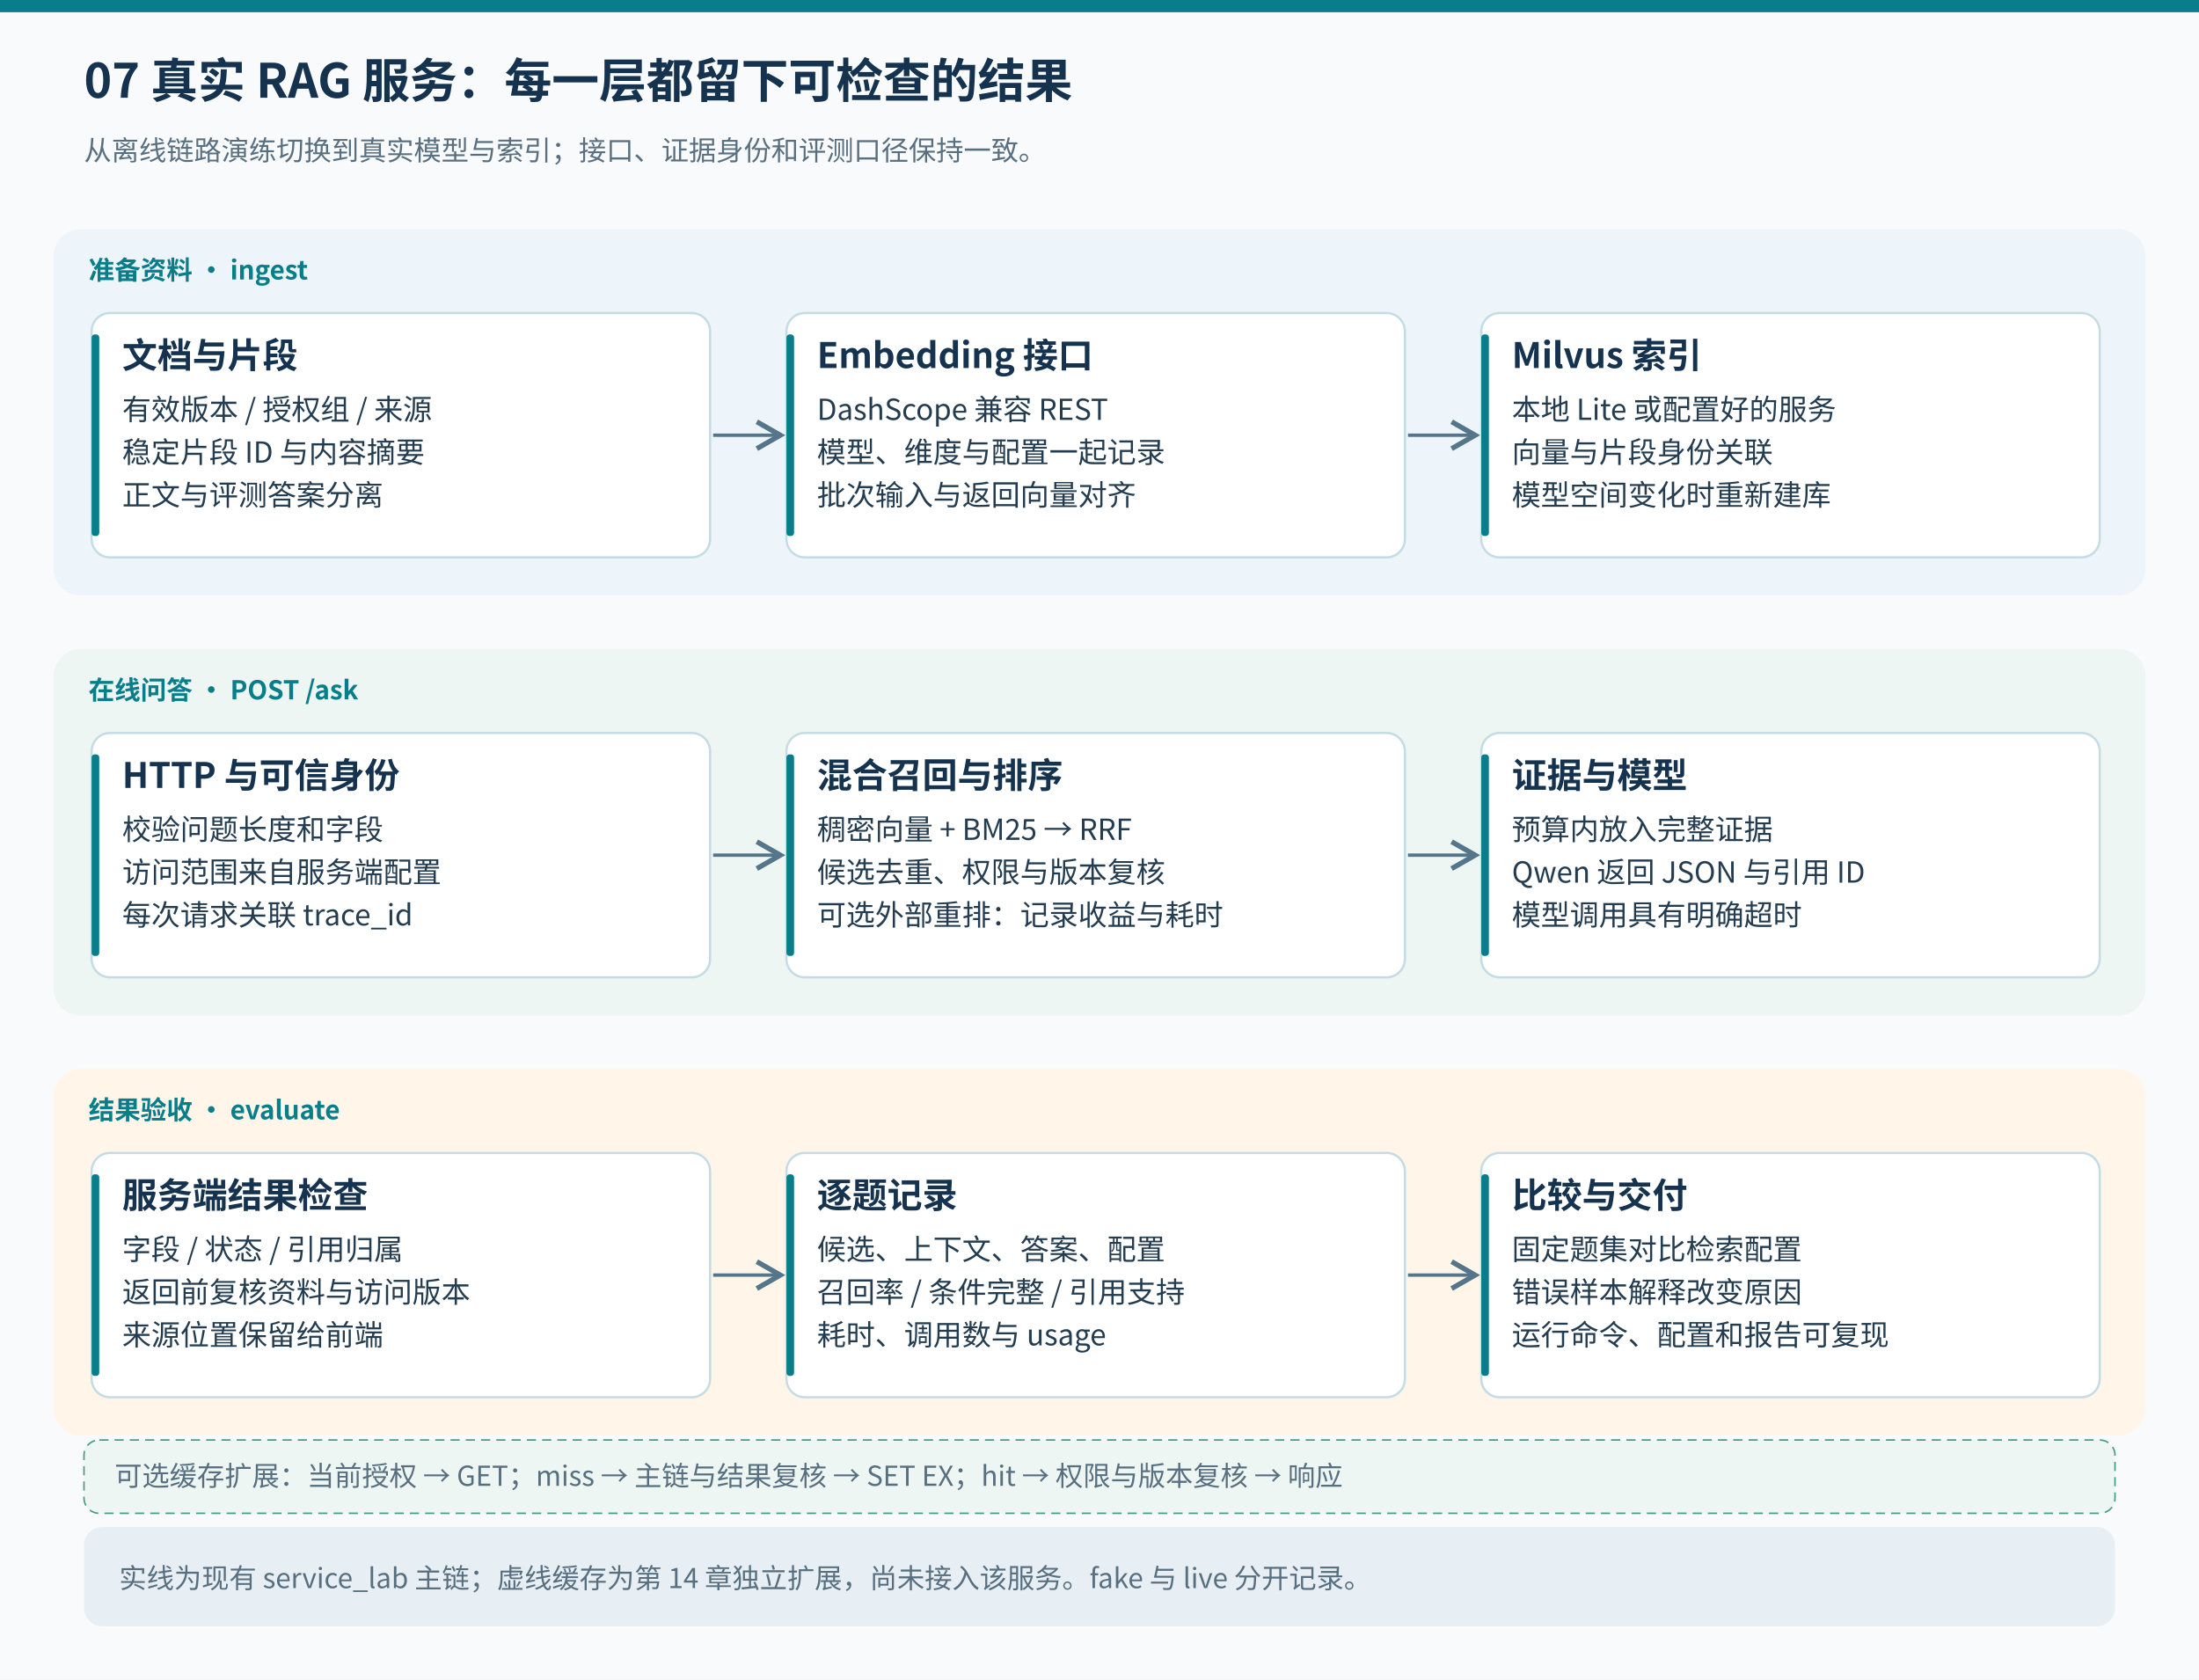
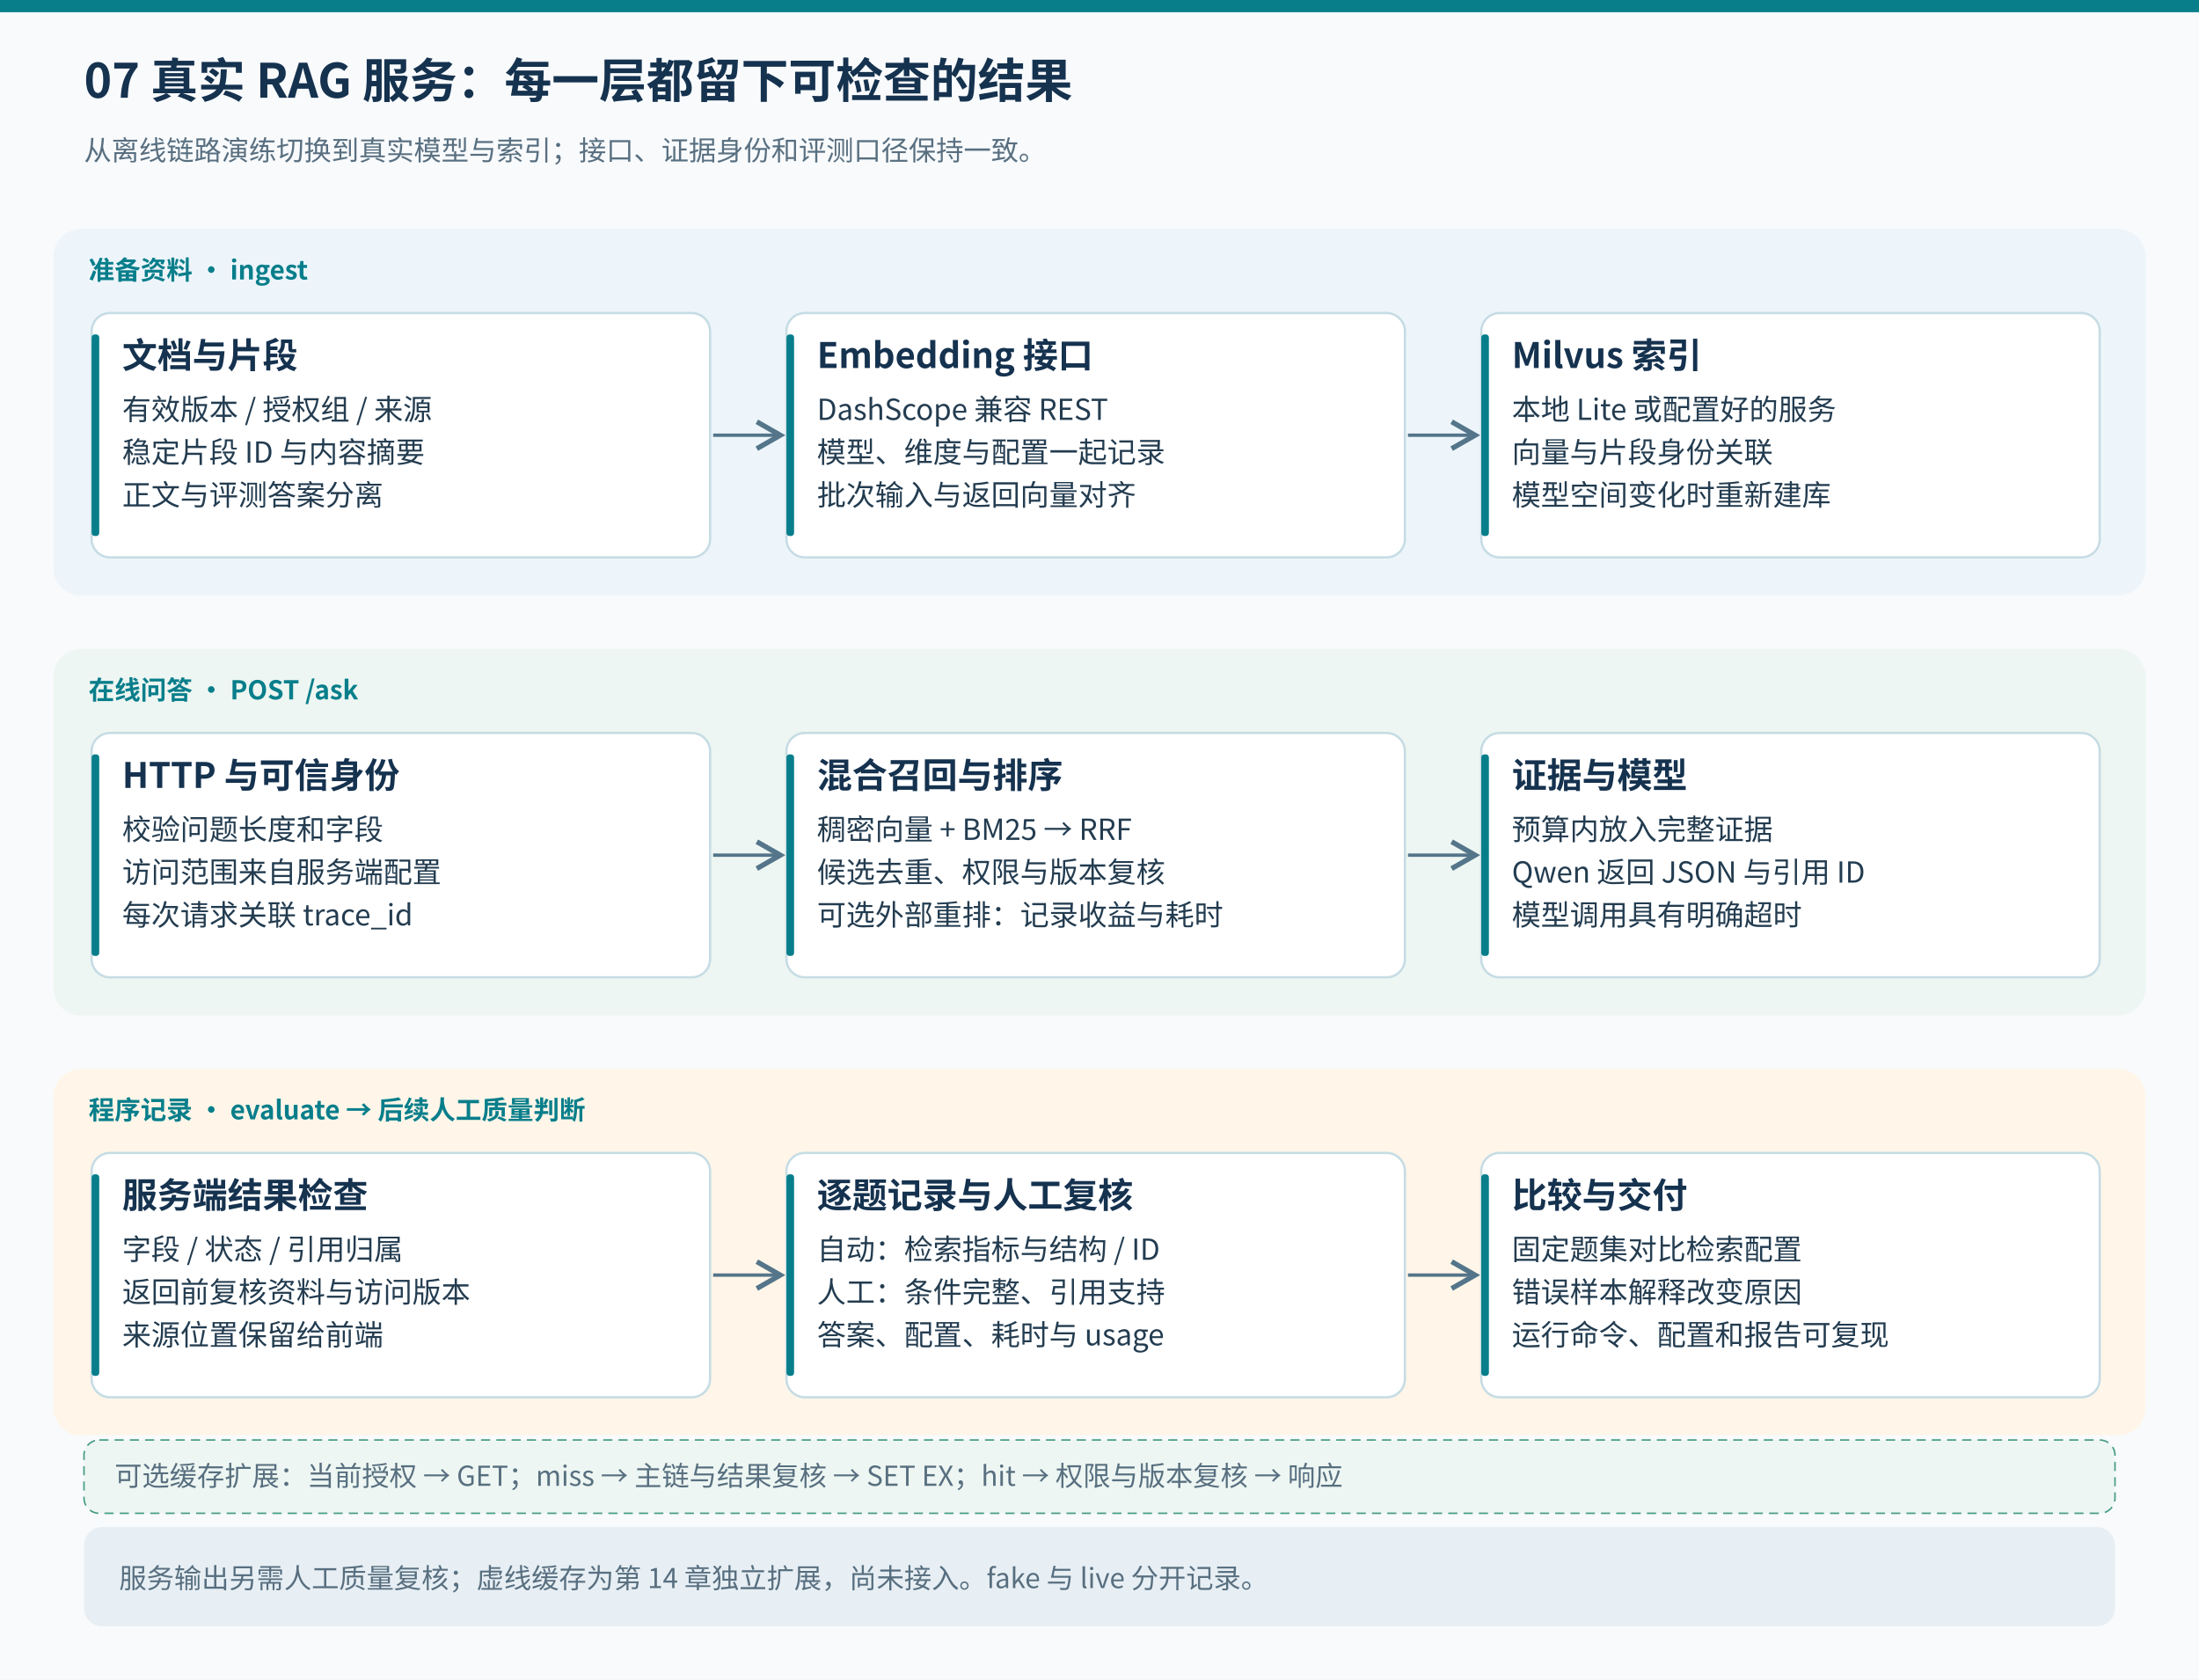
<svg xmlns="http://www.w3.org/2000/svg" width="1440" height="1100" viewBox="0 0 1440 1100" role="img" aria-labelledby="title desc">
  <defs>
    <marker id="arrow" markerWidth="10" markerHeight="10" refX="8" refY="5" orient="auto">
      <path d="M1 1 L8 5 L1 9" fill="none" stroke="#54758a" stroke-width="1.5" />
    </marker>
  </defs>
  <style>text{font-family:"Microsoft YaHei","Noto Sans CJK SC",Arial,sans-serif}.h{font-size:31px;font-weight:700;fill:#15324f}.s{font-size:18px;fill:#586f80}.t{font-size:23px;font-weight:650;fill:#15324f}.b{font-size:19px;fill:#233c50}.label{font-size:17px;fill:#087e8b;font-weight:700}</style>
  <rect width="1440" height="1100" fill="#f8fafc" />
  <rect width="1440" height="8" fill="#087e8b" />
  <text x="55" y="64" class="h">07  真实 RAG 服务：每一层都留下可检查的结果</text>
  <text x="55" y="105" class="s">从离线链路演练切换到真实模型与索引；接口、证据身份和评测口径保持一致。</text>
  <rect x="35" y="150" width="1370" height="240" rx="18" fill="#edf5fa" />
  <text x="58" y="183" class="label">准备资料 · ingest</text>
  <rect x="60" y="205" width="405" height="160" rx="12" fill="white" stroke="#c6dce4" stroke-width="1.5" />
  <rect x="60" y="219" width="5" height="132" rx="2" fill="#087e8b" />
  <text x="80" y="241" class="t">文档与片段</text>
  <text x="80" y="275" class="b">有效版本 / 授权组 / 来源</text>
  <text x="80" y="303" class="b">稳定片段 ID 与内容摘要</text>
  <text x="80" y="331" class="b">正文与评测答案分离</text>
  <path d="M467 285 H511" fill="none" stroke="#54758a" stroke-width="2.2" marker-end="url(#arrow)" />
  <rect x="515" y="205" width="405" height="160" rx="12" fill="white" stroke="#c6dce4" stroke-width="1.5" />
  <rect x="515" y="219" width="5" height="132" rx="2" fill="#087e8b" />
  <text x="535" y="241" class="t">Embedding 接口</text>
  <text x="535" y="275" class="b">DashScope 兼容 REST</text>
  <text x="535" y="303" class="b">模型、维度与配置一起记录</text>
  <text x="535" y="331" class="b">批次输入与返回向量对齐</text>
  <path d="M922 285 H966" fill="none" stroke="#54758a" stroke-width="2.2" marker-end="url(#arrow)" />
  <rect x="970" y="205" width="405" height="160" rx="12" fill="white" stroke="#c6dce4" stroke-width="1.5" />
  <rect x="970" y="219" width="5" height="132" rx="2" fill="#087e8b" />
  <text x="990" y="241" class="t">Milvus 索引</text>
  <text x="990" y="275" class="b">本地 Lite 或配置好的服务</text>
  <text x="990" y="303" class="b">向量与片段身份关联</text>
  <text x="990" y="331" class="b">模型空间变化时重新建库</text>
  <rect x="35" y="425" width="1370" height="240" rx="18" fill="#edf6f2" />
  <text x="58" y="458" class="label">在线问答 · POST /ask</text>
  <rect x="60" y="480" width="405" height="160" rx="12" fill="white" stroke="#c6dce4" stroke-width="1.5" />
  <rect x="60" y="494" width="5" height="132" rx="2" fill="#087e8b" />
  <text x="80" y="516" class="t">HTTP 与可信身份</text>
  <text x="80" y="550" class="b">校验问题长度和字段</text>
  <text x="80" y="578" class="b">访问范围来自服务端配置</text>
  <text x="80" y="606" class="b">每次请求关联 trace_id</text>
  <path d="M467 560 H511" fill="none" stroke="#54758a" stroke-width="2.2" marker-end="url(#arrow)" />
  <rect x="515" y="480" width="405" height="160" rx="12" fill="white" stroke="#c6dce4" stroke-width="1.5" />
  <rect x="515" y="494" width="5" height="132" rx="2" fill="#087e8b" />
  <text x="535" y="516" class="t">混合召回与排序</text>
  <text x="535" y="550" class="b">稠密向量 + BM25 → RRF</text>
  <text x="535" y="578" class="b">候选去重、权限与版本复核</text>
  <text x="535" y="606" class="b">可选外部重排：记录收益与耗时</text>
  <path d="M922 560 H966" fill="none" stroke="#54758a" stroke-width="2.2" marker-end="url(#arrow)" />
  <rect x="970" y="480" width="405" height="160" rx="12" fill="white" stroke="#c6dce4" stroke-width="1.5" />
  <rect x="970" y="494" width="5" height="132" rx="2" fill="#087e8b" />
  <text x="990" y="516" class="t">证据与模型</text>
  <text x="990" y="550" class="b">预算内放入完整证据</text>
  <text x="990" y="578" class="b">Qwen 返回 JSON 与引用 ID</text>
  <text x="990" y="606" class="b">模型调用具有明确超时</text>
  <rect x="35" y="700" width="1370" height="240" rx="18" fill="#fff6e9" />
-   <text x="58" y="733" class="label">结果验收 · evaluate</text>
+   <text x="58" y="733" class="label">程序记录 · evaluate → 后续人工质量判断</text>
  <rect x="60" y="755" width="405" height="160" rx="12" fill="white" stroke="#c6dce4" stroke-width="1.5" />
  <rect x="60" y="769" width="5" height="132" rx="2" fill="#087e8b" />
  <text x="80" y="791" class="t">服务端结果检查</text>
  <text x="80" y="825" class="b">字段 / 状态 / 引用归属</text>
  <text x="80" y="853" class="b">返回前复核资料与访问版本</text>
  <text x="80" y="881" class="b">来源位置保留给前端</text>
  <path d="M467 835 H511" fill="none" stroke="#54758a" stroke-width="2.2" marker-end="url(#arrow)" />
  <rect x="515" y="755" width="405" height="160" rx="12" fill="white" stroke="#c6dce4" stroke-width="1.5" />
  <rect x="515" y="769" width="5" height="132" rx="2" fill="#087e8b" />
-   <text x="535" y="791" class="t">逐题记录</text>
-   <text x="535" y="825" class="b">候选、上下文、答案、配置</text>
-   <text x="535" y="853" class="b">召回率 / 条件完整 / 引用支持</text>
-   <text x="535" y="881" class="b">耗时、调用数与 usage</text>
+   <text x="535" y="791" class="t">逐题记录与人工复核</text>
+   <text x="535" y="825" class="b">自动：检索指标与结构 / ID</text>
+   <text x="535" y="853" class="b">人工：条件完整、引用支持</text>
+   <text x="535" y="881" class="b">答案、配置、耗时与 usage</text>
  <path d="M922 835 H966" fill="none" stroke="#54758a" stroke-width="2.2" marker-end="url(#arrow)" />
  <rect x="970" y="755" width="405" height="160" rx="12" fill="white" stroke="#c6dce4" stroke-width="1.5" />
  <rect x="970" y="769" width="5" height="132" rx="2" fill="#087e8b" />
  <text x="990" y="791" class="t">比较与交付</text>
  <text x="990" y="825" class="b">固定题集对比检索配置</text>
  <text x="990" y="853" class="b">错误样本解释改变原因</text>
  <text x="990" y="881" class="b">运行命令、配置和报告可复现</text>
  <rect x="55" y="943" width="1330" height="48" rx="10" fill="#edf6f2" stroke="#479c84" stroke-dasharray="6 4" />
  <text x="75" y="973" class="s">可选缓存扩展：当前授权 → GET；miss → 主链与结果复核 → SET EX；hit → 权限与版本复核 → 响应</text>
  <rect x="55" y="1000" width="1330" height="65" rx="12" fill="#e7eff4" />
-   <text x="78" y="1040" class="s">实线为现有 service_lab 主链；虚线缓存为第 14 章独立扩展，尚未接入该服务。fake 与 live 分开记录。</text>
+   <text x="78" y="1040" class="s">服务输出另需人工质量复核；虚线缓存为第 14 章独立扩展，尚未接入。fake 与 live 分开记录。</text>
</svg>
